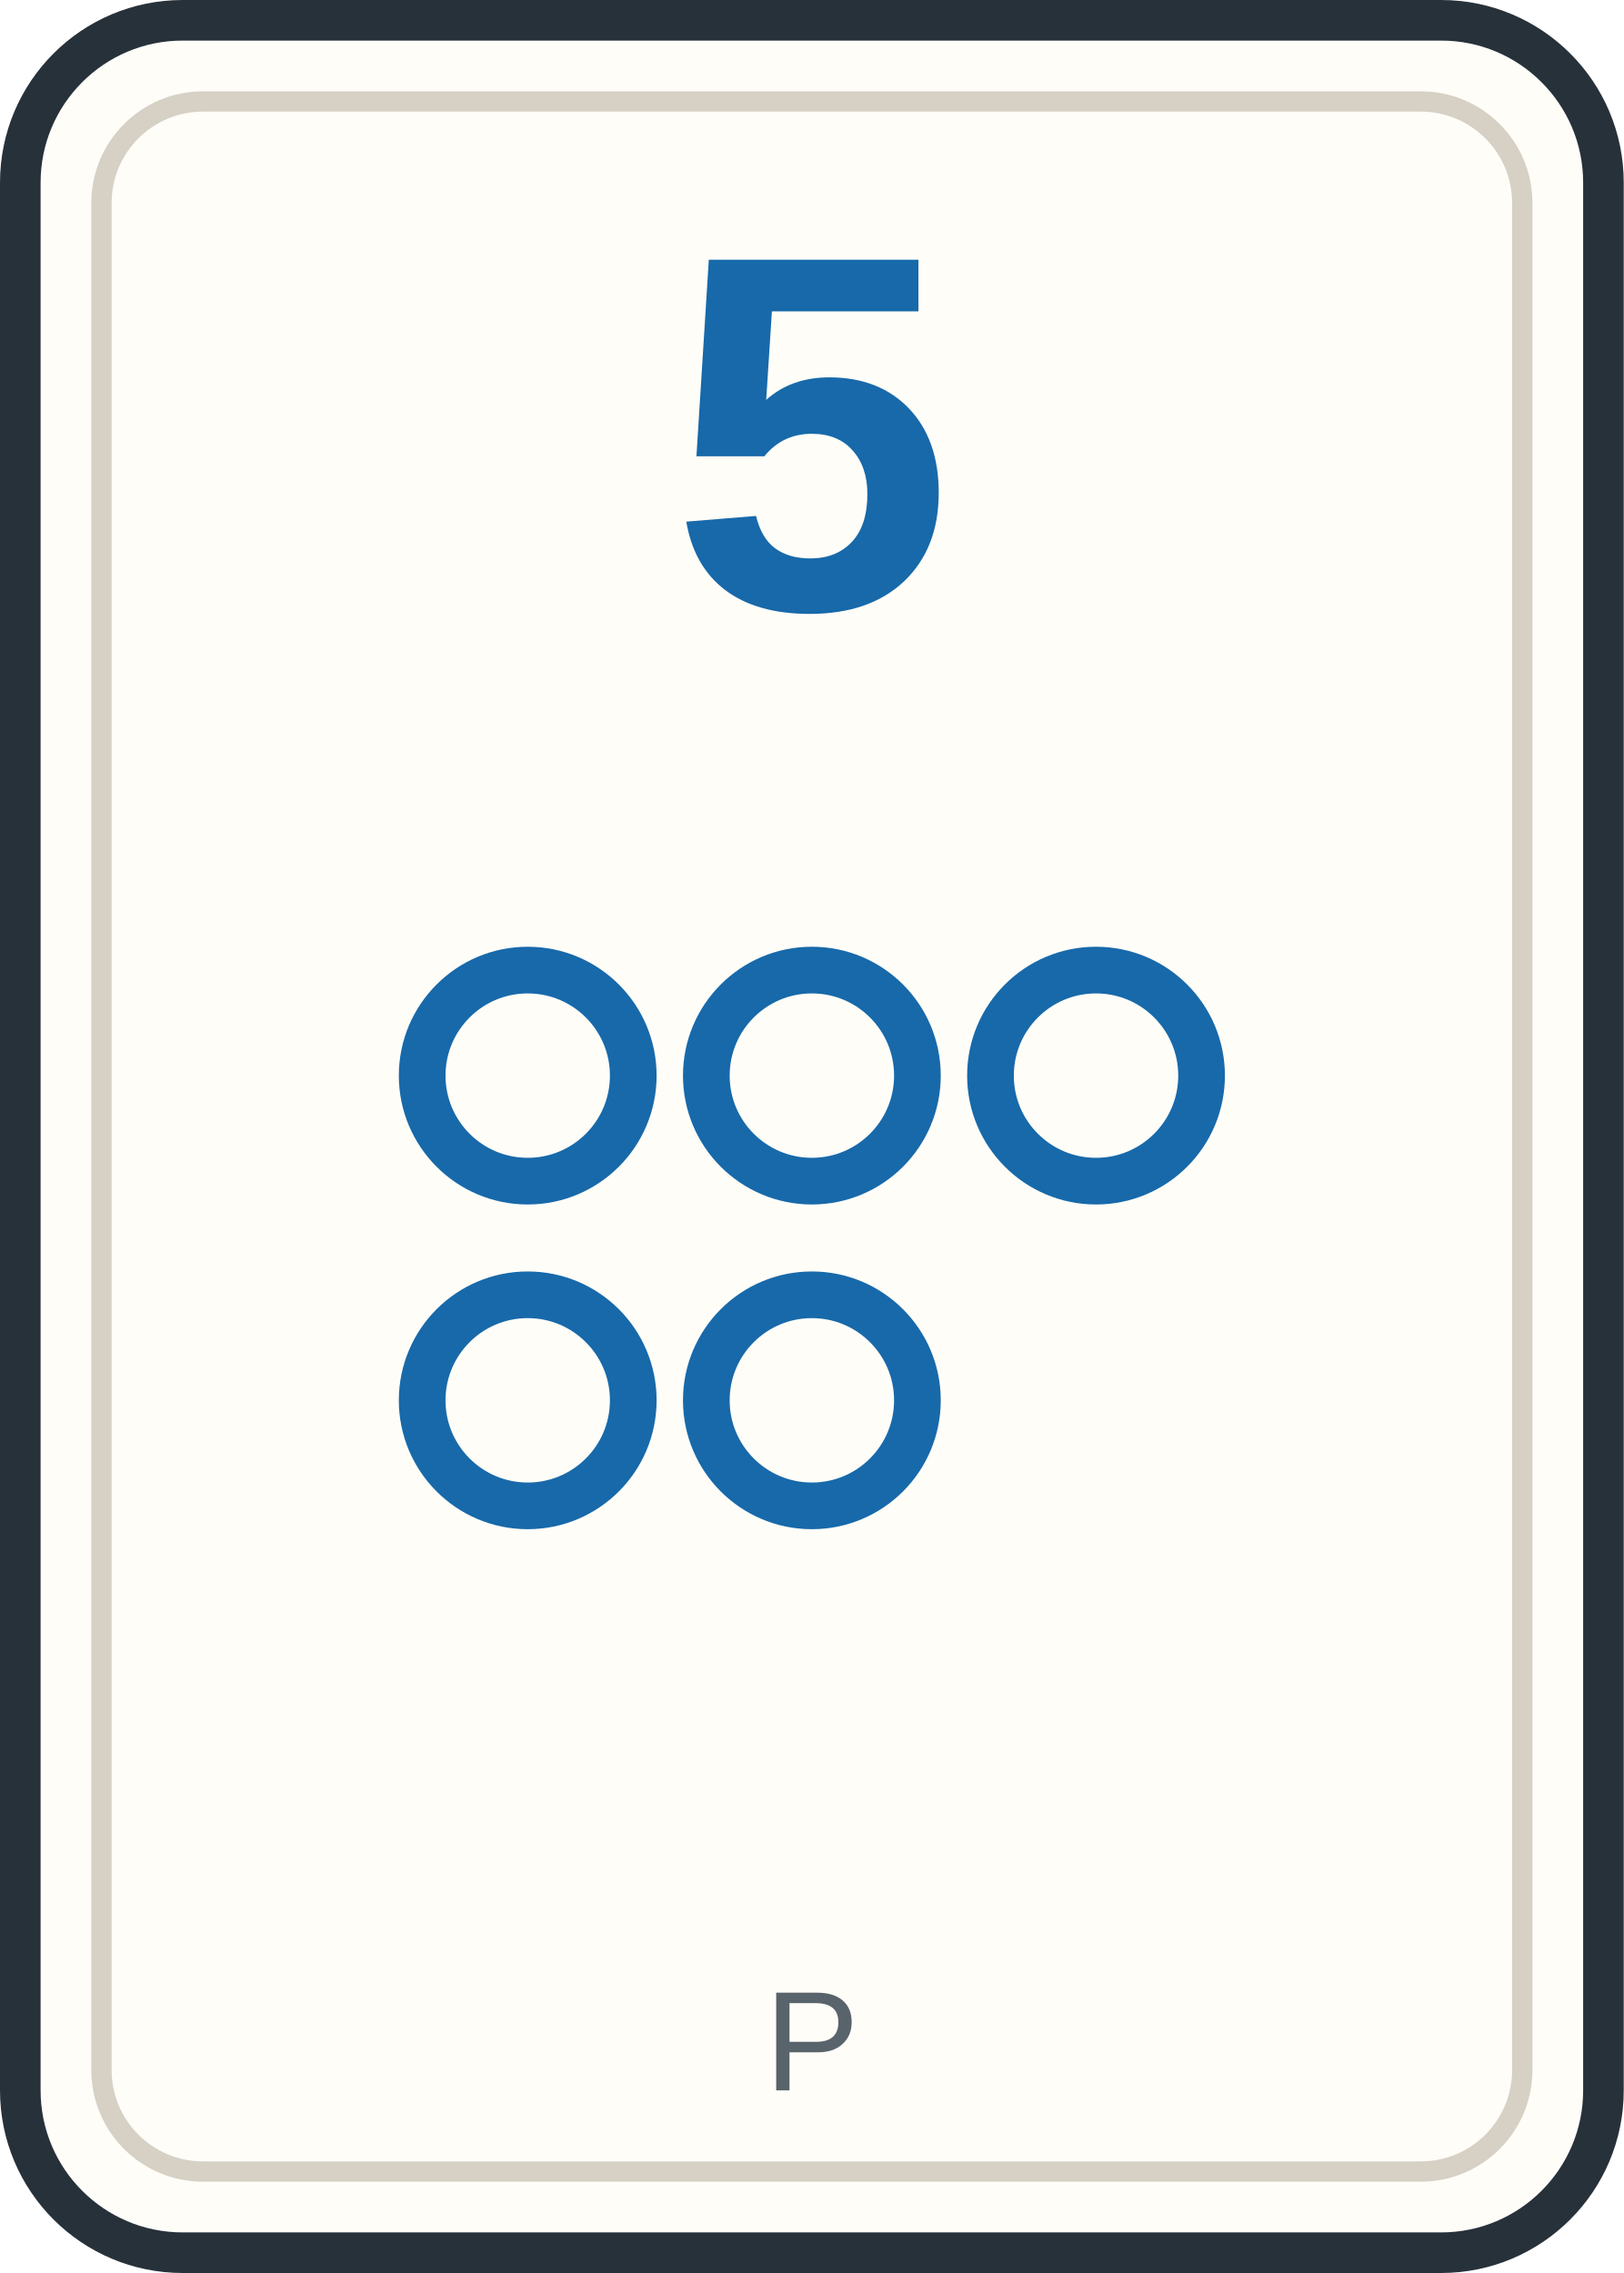
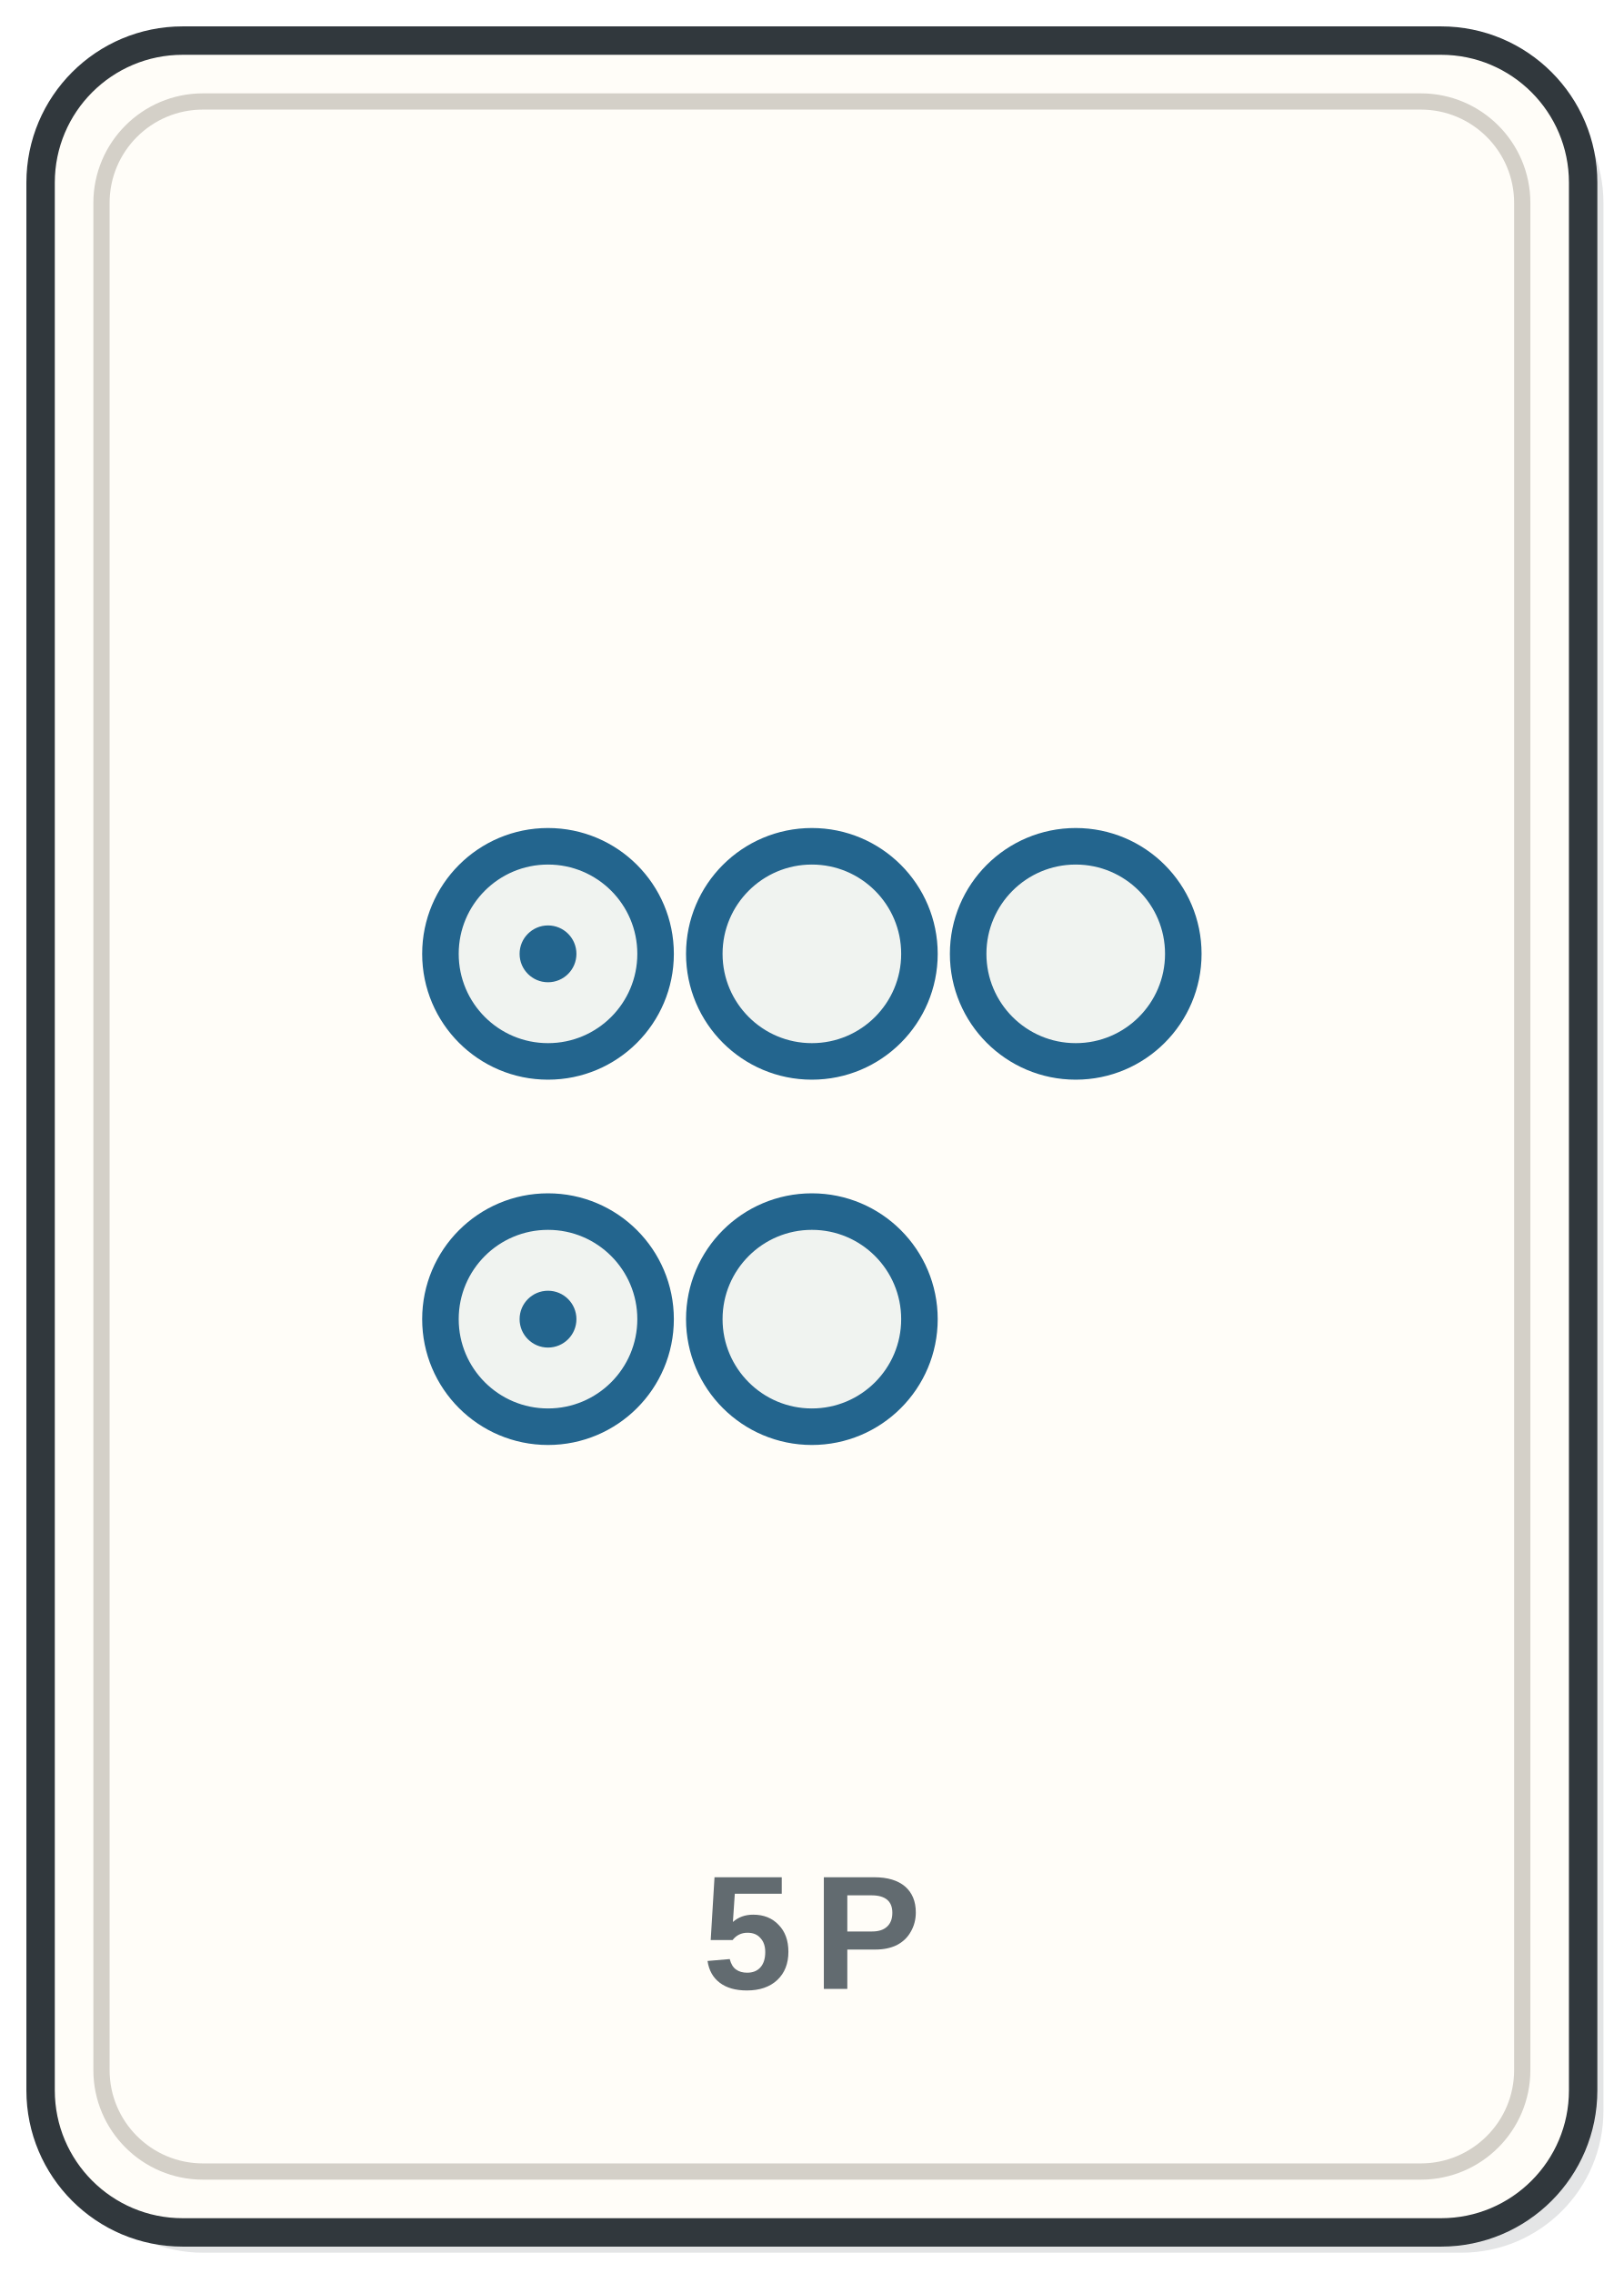
<svg xmlns="http://www.w3.org/2000/svg" viewBox="0 0 80 112" role="img" aria-labelledby="title desc">
-   <rect x="1" y="1" width="78" height="110" rx="8" fill="#fffdf8" stroke="#27313a" stroke-width="2" />
-   <rect x="5" y="5" width="70" height="102" rx="5" fill="none" stroke="#d6d0c5" stroke-width="1" />
-   <text x="40" y="30" text-anchor="middle" font-family="Arial, sans-serif" font-size="25" font-weight="700" fill="#1769aa">5</text>
-   <circle cx="26" cy="53" r="5.2" fill="none" stroke="#1769aa" stroke-width="2.3" />
-   <circle cx="40" cy="53" r="5.2" fill="none" stroke="#1769aa" stroke-width="2.3" />
-   <circle cx="54" cy="53" r="5.2" fill="none" stroke="#1769aa" stroke-width="2.3" />
-   <circle cx="26" cy="69" r="5.2" fill="none" stroke="#1769aa" stroke-width="2.3" />
-   <circle cx="40" cy="69" r="5.2" fill="none" stroke="#1769aa" stroke-width="2.3" />
-   <text x="40" y="103" text-anchor="middle" font-family="Arial, sans-serif" font-size="7" letter-spacing="1" fill="#59636b">P</text>
+   <rect x="3" y="3" width="76" height="108" rx="7" fill="#1c252b" fill-opacity="0.12" />
+   <rect x="2" y="2" width="76" height="108" rx="7" fill="#fffdf8" stroke="#31383d" stroke-width="1.4" />
+   <rect x="5" y="5" width="70" height="102" rx="5" fill="none" stroke="#d4d0c8" stroke-width="0.8" />
+   <circle cx="27" cy="47" r="5.3" fill="#23658e" fill-opacity="0.07" stroke="#23658e" stroke-width="1.8" />
+   <circle cx="27" cy="47" r="1.4" fill="#23658e" />
+   <circle cx="40" cy="47" r="5.3" fill="#23658e" fill-opacity="0.07" stroke="#23658e" stroke-width="1.8" />
+   <circle cx="53" cy="47" r="5.3" fill="#23658e" fill-opacity="0.07" stroke="#23658e" stroke-width="1.8" />
+   <circle cx="27" cy="65" r="5.3" fill="#23658e" fill-opacity="0.07" stroke="#23658e" stroke-width="1.8" />
+   <circle cx="27" cy="65" r="1.4" fill="#23658e" />
+   <circle cx="40" cy="65" r="5.3" fill="#23658e" fill-opacity="0.07" stroke="#23658e" stroke-width="1.8" />
+   <text x="40" y="98" text-anchor="middle" font-family="Arial, sans-serif" font-size="8" font-weight="700" letter-spacing="1" fill="#626b70">5P</text>
</svg>
